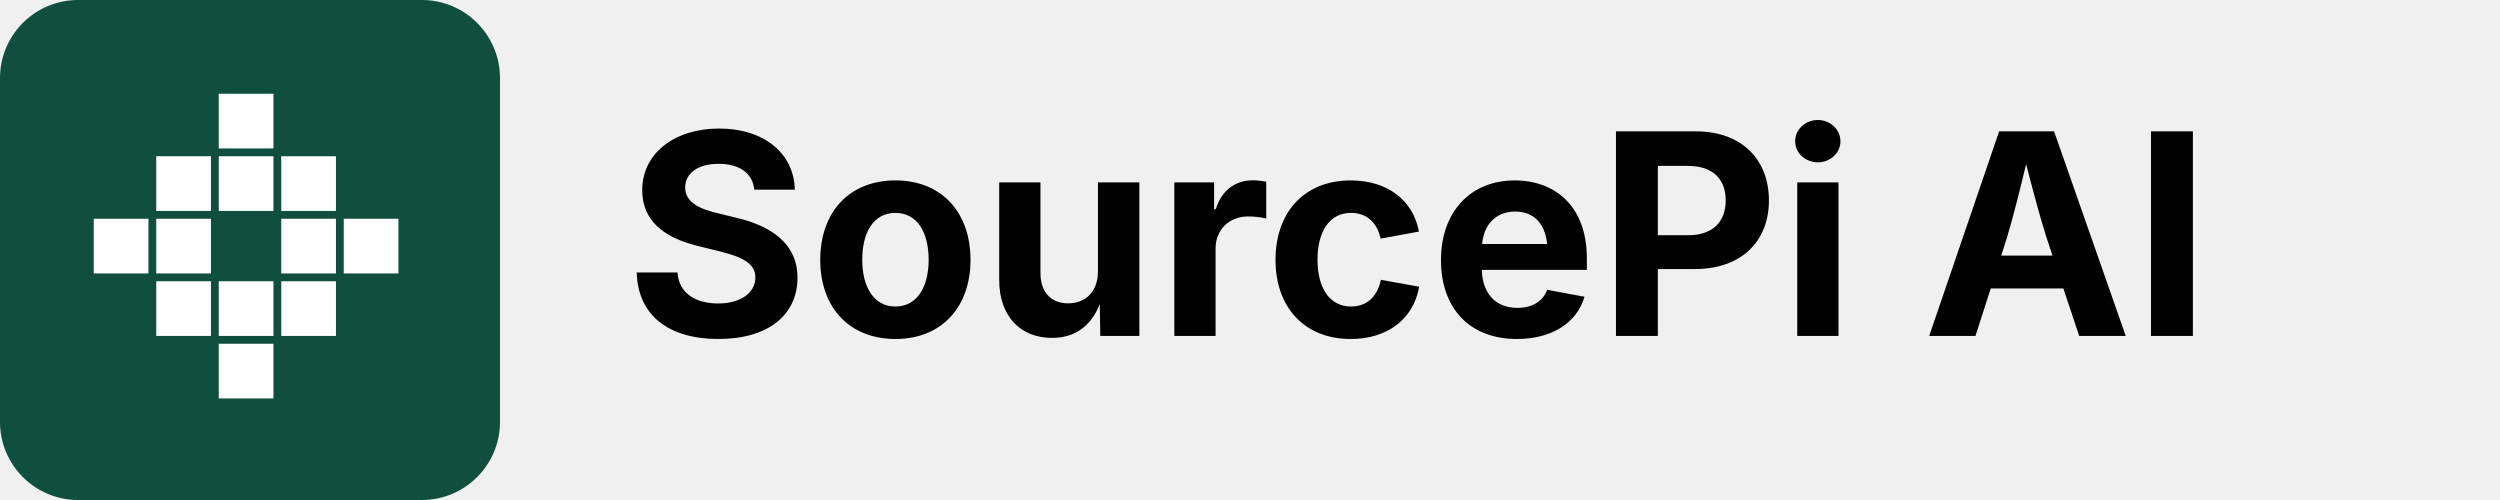
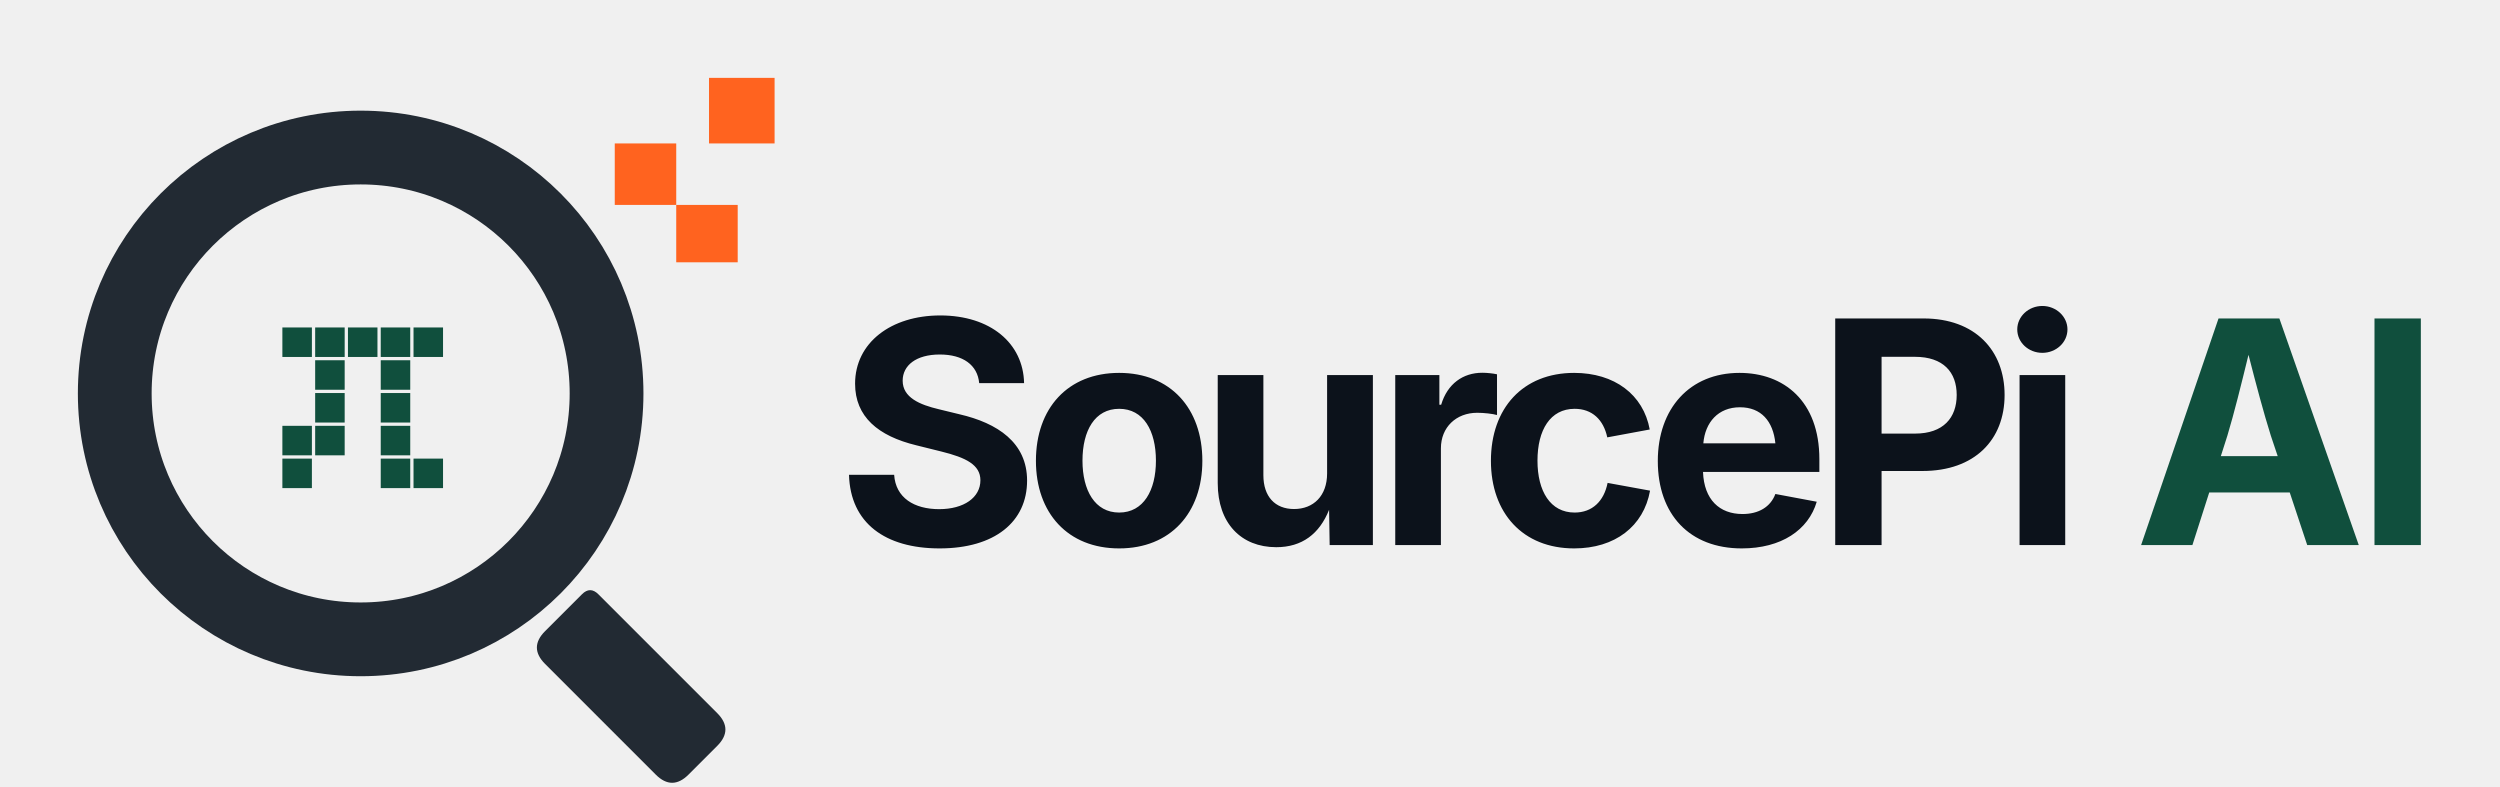
- <svg xmlns="http://www.w3.org/2000/svg" viewBox="0 0 320 64" role="img" aria-labelledby="title">
-   <rect width="64" height="64" rx="10" fill="#104f3d" />
-   <g fill="#fff">
-     <rect x="28" y="12" width="7" height="7" />
-     <rect x="20" y="20" width="7" height="7" />
-     <rect x="28" y="20" width="7" height="7" />
-     <rect x="36" y="20" width="7" height="7" />
-     <rect x="12" y="28" width="7" height="7" />
-     <rect x="20" y="28" width="7" height="7" />
-     <rect x="36" y="28" width="7" height="7" />
-     <rect x="44" y="28" width="7" height="7" />
-     <rect x="20" y="36" width="7" height="7" />
-     <rect x="28" y="36" width="7" height="7" />
-     <rect x="36" y="36" width="7" height="7" />
-     <rect x="28" y="44" width="7" height="7" />
+ <svg xmlns="http://www.w3.org/2000/svg" viewBox="0 0 610 192" role="img" aria-labelledby="title">
+   <circle cx="88" cy="96" r="60" fill="none" stroke="#222a33" stroke-width="18" />
+   <path d="M146 145 L175 174 Q179 178 175 182 L168 189 Q164 193 160 189 L133 162 Q129 158 133 154 L142 145 Q144 143 146 145Z" fill="#222a33" />
+   <g fill="#104f3d" transform="translate(17.7 19.9) scale(0.8)">
+     <rect x="64" y="75" width="9" height="9" />
+     <rect x="74" y="75" width="9" height="9" />
+     <rect x="84" y="75" width="9" height="9" />
+     <rect x="94" y="75" width="9" height="9" />
+     <rect x="104" y="75" width="9" height="9" />
+     <rect x="74" y="85" width="9" height="9" />
+     <rect x="94" y="85" width="9" height="9" />
+     <rect x="74" y="95" width="9" height="9" />
+     <rect x="94" y="95" width="9" height="9" />
+     <rect x="64" y="105" width="9" height="9" />
+     <rect x="74" y="105" width="9" height="9" />
+     <rect x="94" y="105" width="9" height="9" />
+     <rect x="64" y="115" width="9" height="9" />
+     <rect x="94" y="115" width="9" height="9" />
+     <rect x="104" y="115" width="9" height="9" />
  </g>
-   <text x="80" y="43" font-family="Inter,system-ui,sans-serif" font-size="36" font-weight="700" fill="currentColor">SourcePi AI</text>
+   <g fill="#ff631f">
+     <rect x="173" y="19" width="16" height="16" />
+     <rect x="150" y="35" width="15" height="15" />
+     <rect x="165" y="50" width="15" height="14" />
+   </g>
+   <text x="204" y="133" font-family="Inter,Helvetica Neue,Arial,sans-serif" font-size="76" font-weight="750" letter-spacing="-4" fill="#0c121b">SourcePi<tspan dx="12" fill="#104f3d" letter-spacing="-3">AI</tspan>
+   </text>
</svg>
